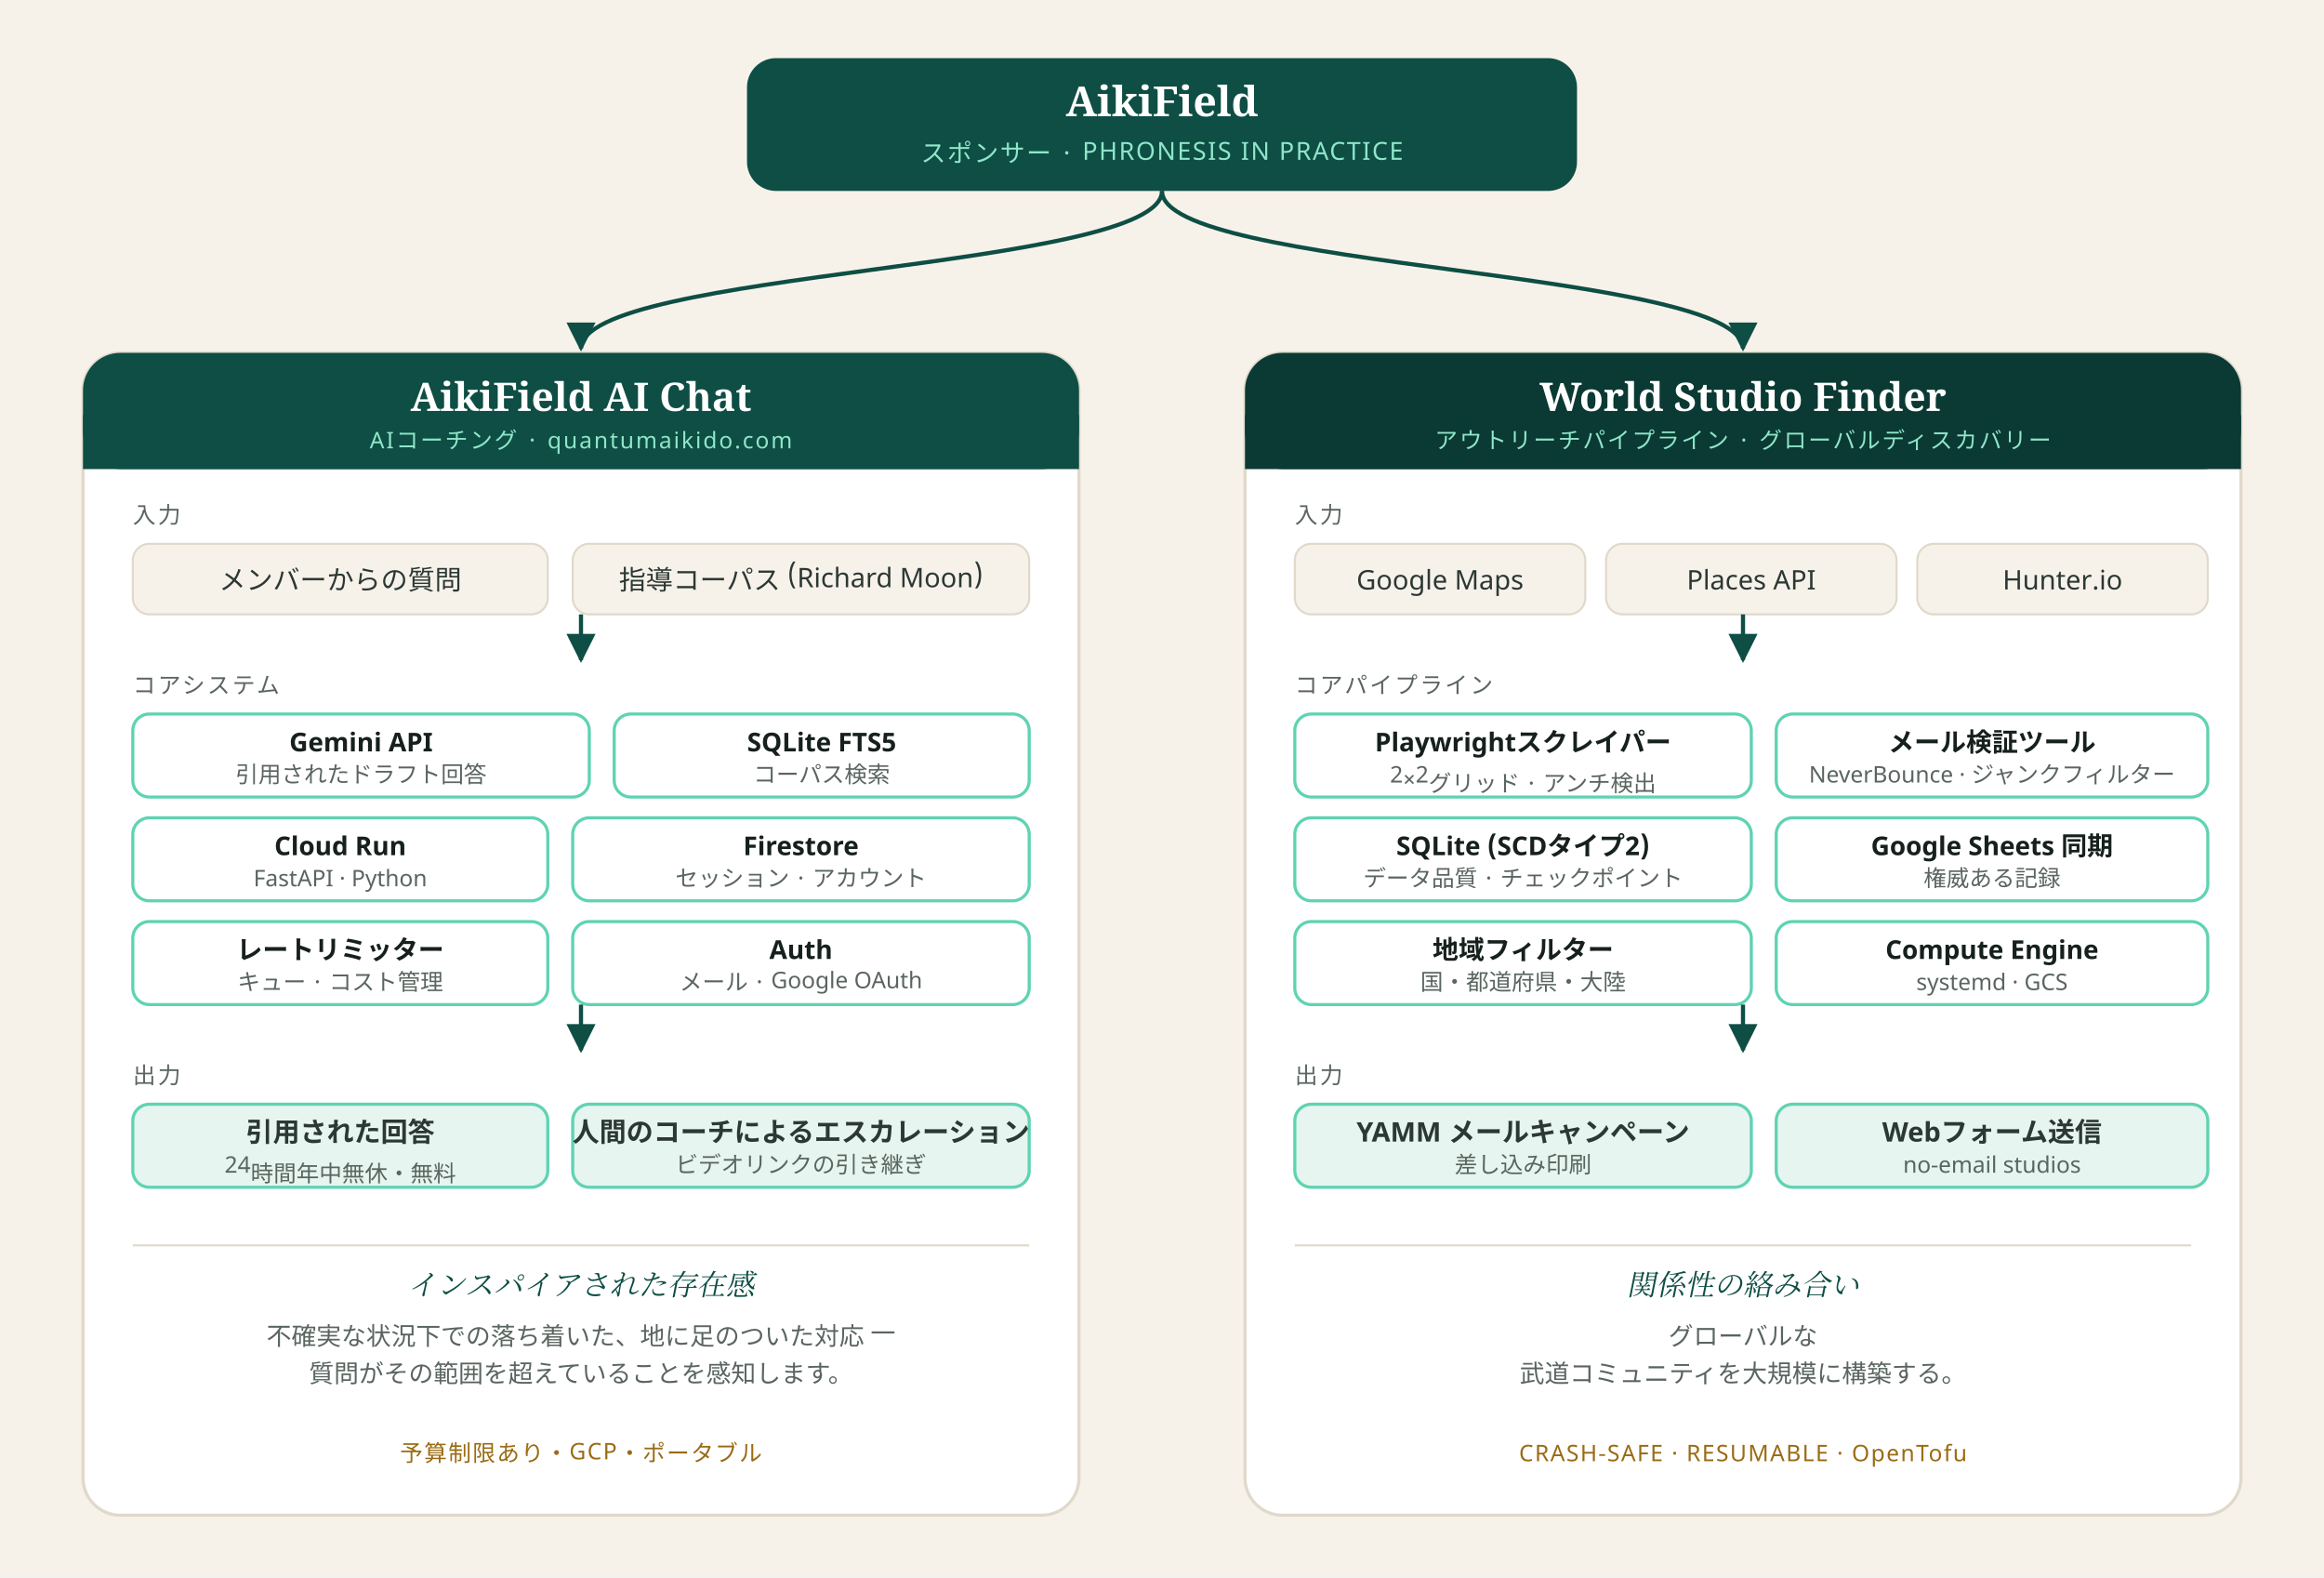
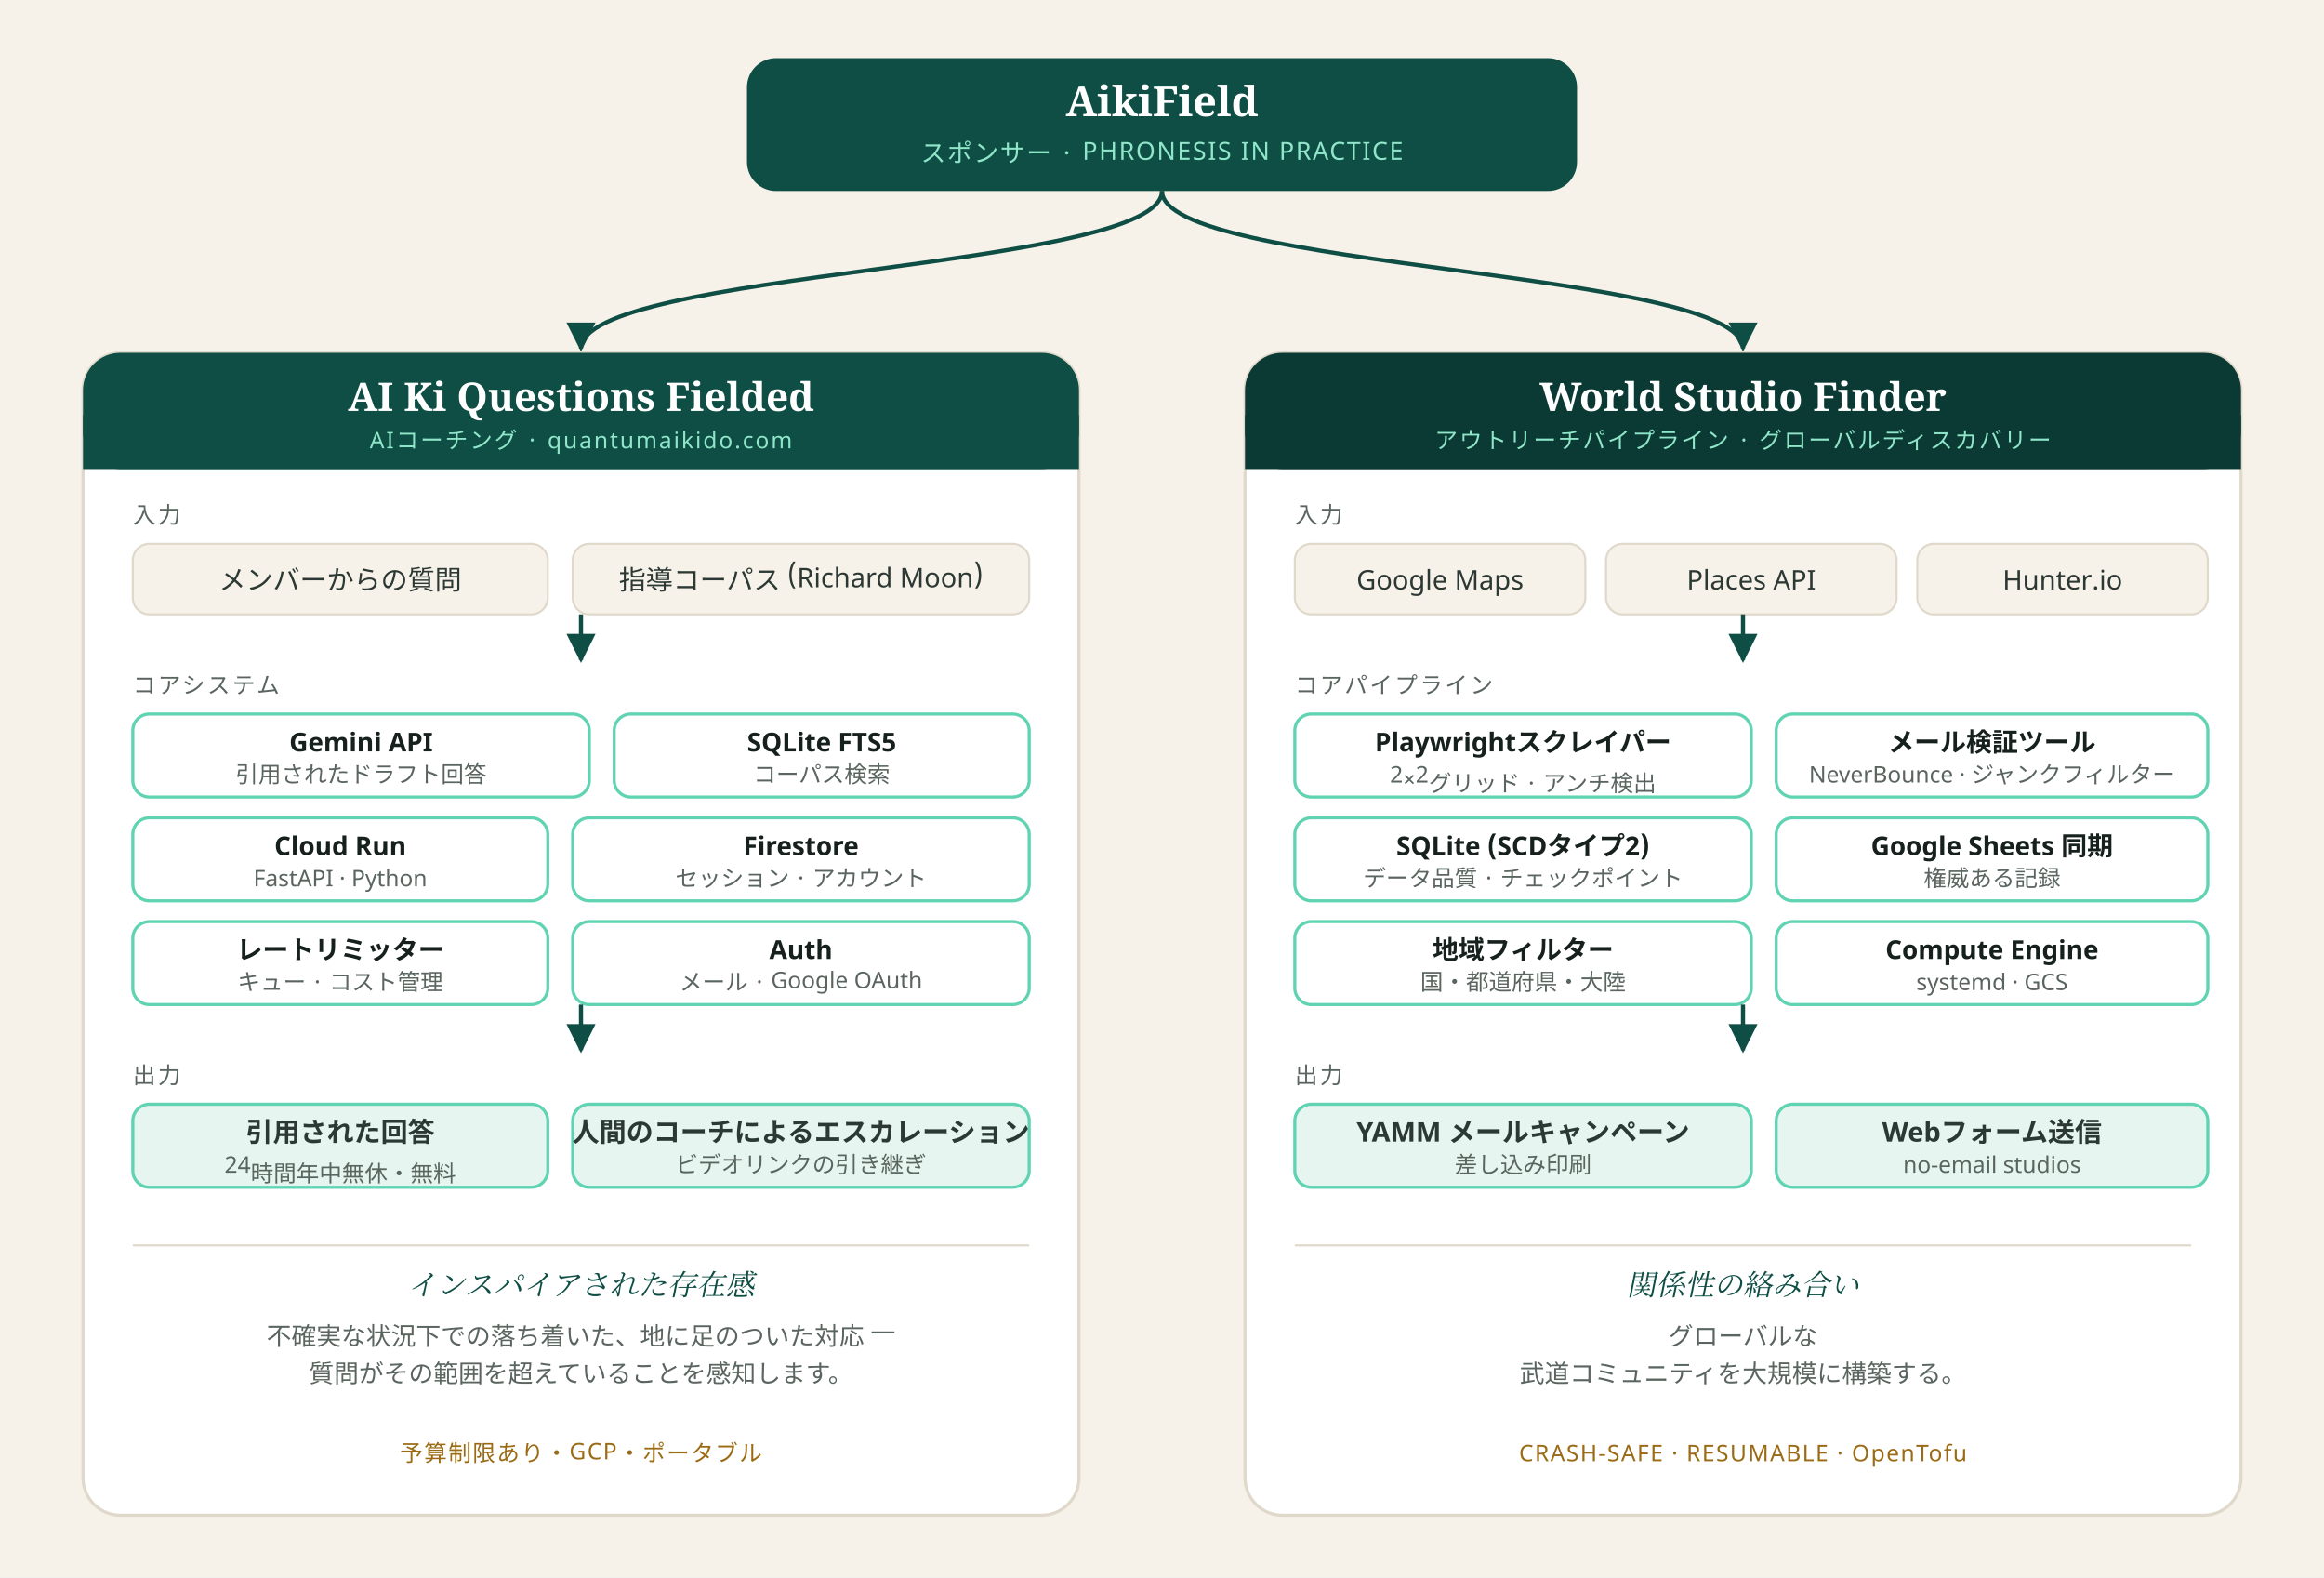
<svg xmlns="http://www.w3.org/2000/svg" xml:lang="ja" viewBox="0 0 1120 760" font-family="Noto Sans JP, Noto Sans SC, Noto Sans KR, Noto Naskh Arabic, Noto Sans Hebrew, Noto Sans Devanagari, Public Sans, sans-serif" role="img" aria-labelledby="ov-title ov-desc">
  <defs>
    <marker id="arrow" viewBox="0 0 10 10" refX="9" refY="5" markerWidth="7" markerHeight="7" orient="auto-start-reverse">
      <path d="M0,0 L10,5 L0,10 z" fill="#0E4E44" />
    </marker>
    <marker id="arrow-mint" viewBox="0 0 10 10" refX="9" refY="5" markerWidth="7" markerHeight="7" orient="auto-start-reverse">
      <path d="M0,0 L10,5 L0,10 z" fill="#5FD3B2" />
    </marker>
  </defs>
  <rect width="1120" height="760" fill="#F6F2EA" />
  <rect x="360" y="28" width="400" height="64" rx="14" fill="#0E4E44" />
  <text x="560" y="56" text-anchor="middle" fill="#fff" font-family="'Source Serif 4', Georgia, serif" font-size="20" font-weight="600">AikiField</text>
  <text x="560" y="78" text-anchor="middle" fill="#8FE6C9" font-size="12" letter-spacing="0.06em">スポンサー · PHRONESIS IN PRACTICE</text>
  <path d="M560,92 C560,130 280,130 280,168" stroke="#0E4E44" stroke-width="2" fill="none" marker-end="url(#arrow)" />
  <path d="M560,92 C560,130 840,130 840,168" stroke="#0E4E44" stroke-width="2" fill="none" marker-end="url(#arrow)" />
  <g id="proj-ai">
    <rect x="40" y="170" width="480" height="560" rx="18" fill="#ffffff" stroke="#E0D9CB" stroke-width="1.5" />
    <rect x="40" y="170" width="480" height="56" rx="18" fill="#0E4E44" />
    <rect x="40" y="200" width="480" height="26" fill="#0E4E44" />
-     <text x="280" y="198" text-anchor="middle" fill="#fff" font-family="'Source Serif 4', Georgia, serif" font-size="19" font-weight="600">AikiField AI Chat</text>
+     <text x="280" y="198" text-anchor="middle" fill="#fff" font-family="'Source Serif 4', Georgia, serif" font-size="19" font-weight="600">AI Ki Questions Fielded</text>
    <text x="280" y="216" text-anchor="middle" fill="#8FE6C9" font-size="11" letter-spacing="0.08em">AIコーチング · quantumaikido.com</text>
    <text x="64" y="252" fill="#5A655F" font-size="11" letter-spacing="0.1em">入力</text>
    <g font-size="13" fill="#2C3833">
      <rect x="64" y="262" width="200" height="34" rx="8" fill="#F6F2EA" stroke="#E0D9CB" />
      <text x="164" y="284" text-anchor="middle">メンバーからの質問</text>
      <rect x="276" y="262" width="220" height="34" rx="8" fill="#F6F2EA" stroke="#E0D9CB" />
      <text x="386" y="284" text-anchor="middle">指導コーパス (Richard Moon)</text>
    </g>
    <path d="M280,296 L280,318" stroke="#0E4E44" stroke-width="2" marker-end="url(#arrow)" />
    <text x="64" y="334" fill="#5A655F" font-size="11" letter-spacing="0.1em">コアシステム</text>
    <g font-size="12.5" fill="#16201C">
      <rect x="64" y="344" width="220" height="40" rx="8" fill="#ffffff" stroke="#5FD3B2" stroke-width="1.5" />
      <text x="174" y="362" text-anchor="middle" font-weight="600">Gemini API</text>
      <text x="174" y="377" text-anchor="middle" font-size="11" fill="#5A655F">引用されたドラフト回答</text>
      <rect x="296" y="344" width="200" height="40" rx="8" fill="#ffffff" stroke="#5FD3B2" stroke-width="1.5" />
      <text x="396" y="362" text-anchor="middle" font-weight="600">SQLite FTS5</text>
      <text x="396" y="377" text-anchor="middle" font-size="11" fill="#5A655F">コーパス検索</text>
      <rect x="64" y="394" width="200" height="40" rx="8" fill="#ffffff" stroke="#5FD3B2" stroke-width="1.5" />
      <text x="164" y="412" text-anchor="middle" font-weight="600">Cloud Run</text>
      <text x="164" y="427" text-anchor="middle" font-size="11" fill="#5A655F">FastAPI · Python</text>
      <rect x="276" y="394" width="220" height="40" rx="8" fill="#ffffff" stroke="#5FD3B2" stroke-width="1.5" />
      <text x="386" y="412" text-anchor="middle" font-weight="600">Firestore</text>
      <text x="386" y="427" text-anchor="middle" font-size="11" fill="#5A655F">セッション · アカウント</text>
      <rect x="64" y="444" width="200" height="40" rx="8" fill="#ffffff" stroke="#5FD3B2" stroke-width="1.5" />
      <text x="164" y="462" text-anchor="middle" font-weight="600">レートリミッター</text>
      <text x="164" y="477" text-anchor="middle" font-size="11" fill="#5A655F">キュー · コスト管理</text>
      <rect x="276" y="444" width="220" height="40" rx="8" fill="#ffffff" stroke="#5FD3B2" stroke-width="1.5" />
      <text x="386" y="462" text-anchor="middle" font-weight="600">Auth</text>
      <text x="386" y="477" text-anchor="middle" font-size="11" fill="#5A655F">メール · Google OAuth</text>
    </g>
    <path d="M280,484 L280,506" stroke="#0E4E44" stroke-width="2" marker-end="url(#arrow)" />
    <text x="64" y="522" fill="#5A655F" font-size="11" letter-spacing="0.1em">出力</text>
    <g font-size="13" fill="#2C3833">
      <rect x="64" y="532" width="200" height="40" rx="8" fill="#E6F5EF" stroke="#5FD3B2" stroke-width="1.5" />
      <text x="164" y="550" text-anchor="middle" font-weight="600">引用された回答</text>
      <text x="164" y="565" text-anchor="middle" font-size="11" fill="#5A655F">24時間年中無休・無料</text>
      <rect x="276" y="532" width="220" height="40" rx="8" fill="#E6F5EF" stroke="#5FD3B2" stroke-width="1.5" />
      <text x="386" y="550" text-anchor="middle" font-weight="600">人間のコーチによるエスカレーション</text>
      <text x="386" y="565" text-anchor="middle" font-size="11" fill="#5A655F">ビデオリンクの引き継ぎ</text>
    </g>
    <line x1="64" y1="600" x2="496" y2="600" stroke="#E0D9CB" />
    <text x="280" y="624" text-anchor="middle" fill="#0E4E44" font-family="'Source Serif 4', Georgia, serif" font-size="14" font-style="italic">インスパイアされた存在感</text>
    <text x="280" y="648" text-anchor="middle" fill="#5A655F" font-size="12">不確実な状況下での落ち着いた、地に足のついた対応 —</text>
    <text x="280" y="666" text-anchor="middle" fill="#5A655F" font-size="12">質問がその範囲を超えていることを感知します。</text>
    <text x="280" y="704" text-anchor="middle" fill="#9A6B14" font-size="11" letter-spacing="0.06em">予算制限あり・GCP・ポータブル</text>
  </g>
  <g id="proj-studio">
    <rect x="600" y="170" width="480" height="560" rx="18" fill="#ffffff" stroke="#E0D9CB" stroke-width="1.5" />
    <rect x="600" y="170" width="480" height="56" rx="18" fill="#0A3A33" />
    <rect x="600" y="200" width="480" height="26" fill="#0A3A33" />
    <text x="840" y="198" text-anchor="middle" fill="#fff" font-family="'Source Serif 4', Georgia, serif" font-size="19" font-weight="600">World Studio Finder</text>
    <text x="840" y="216" text-anchor="middle" fill="#8FE6C9" font-size="11" letter-spacing="0.08em">アウトリーチパイプライン · グローバルディスカバリー</text>
    <text x="624" y="252" fill="#5A655F" font-size="11" letter-spacing="0.1em">入力</text>
    <g font-size="13" fill="#2C3833">
      <rect x="624" y="262" width="140" height="34" rx="8" fill="#F6F2EA" stroke="#E0D9CB" />
      <text x="694" y="284" text-anchor="middle">Google Maps</text>
      <rect x="774" y="262" width="140" height="34" rx="8" fill="#F6F2EA" stroke="#E0D9CB" />
      <text x="844" y="284" text-anchor="middle">Places API</text>
      <rect x="924" y="262" width="140" height="34" rx="8" fill="#F6F2EA" stroke="#E0D9CB" />
      <text x="994" y="284" text-anchor="middle">Hunter.io</text>
    </g>
    <path d="M840,296 L840,318" stroke="#0E4E44" stroke-width="2" marker-end="url(#arrow)" />
    <text x="624" y="334" fill="#5A655F" font-size="11" letter-spacing="0.1em">コアパイプライン</text>
    <g font-size="12.5" fill="#16201C">
      <rect x="624" y="344" width="220" height="40" rx="8" fill="#ffffff" stroke="#5FD3B2" stroke-width="1.5" />
      <text x="734" y="362" text-anchor="middle" font-weight="600">Playwrightスクレイパー</text>
      <text x="734" y="377" text-anchor="middle" font-size="11" fill="#5A655F">2×2グリッド · アンチ検出</text>
      <rect x="856" y="344" width="208" height="40" rx="8" fill="#ffffff" stroke="#5FD3B2" stroke-width="1.5" />
      <text x="960" y="362" text-anchor="middle" font-weight="600">メール検証ツール</text>
      <text x="960" y="377" text-anchor="middle" font-size="11" fill="#5A655F">NeverBounce · ジャンクフィルター</text>
      <rect x="624" y="394" width="220" height="40" rx="8" fill="#ffffff" stroke="#5FD3B2" stroke-width="1.5" />
      <text x="734" y="412" text-anchor="middle" font-weight="600">SQLite (SCDタイプ2)</text>
      <text x="734" y="427" text-anchor="middle" font-size="11" fill="#5A655F">データ品質 · チェックポイント</text>
      <rect x="856" y="394" width="208" height="40" rx="8" fill="#ffffff" stroke="#5FD3B2" stroke-width="1.5" />
      <text x="960" y="412" text-anchor="middle" font-weight="600">Google Sheets 同期</text>
      <text x="960" y="427" text-anchor="middle" font-size="11" fill="#5A655F">権威ある記録</text>
      <rect x="624" y="444" width="220" height="40" rx="8" fill="#ffffff" stroke="#5FD3B2" stroke-width="1.5" />
      <text x="734" y="462" text-anchor="middle" font-weight="600">地域フィルター</text>
      <text x="734" y="477" text-anchor="middle" font-size="11" fill="#5A655F">国・都道府県・大陸</text>
      <rect x="856" y="444" width="208" height="40" rx="8" fill="#ffffff" stroke="#5FD3B2" stroke-width="1.5" />
      <text x="960" y="462" text-anchor="middle" font-weight="600">Compute Engine</text>
      <text x="960" y="477" text-anchor="middle" font-size="11" fill="#5A655F">systemd · GCS</text>
    </g>
    <path d="M840,484 L840,506" stroke="#0E4E44" stroke-width="2" marker-end="url(#arrow)" />
    <text x="624" y="522" fill="#5A655F" font-size="11" letter-spacing="0.1em">出力</text>
    <g font-size="13" fill="#2C3833">
      <rect x="624" y="532" width="220" height="40" rx="8" fill="#E6F5EF" stroke="#5FD3B2" stroke-width="1.5" />
      <text x="734" y="550" text-anchor="middle" font-weight="600">YAMM メールキャンペーン</text>
      <text x="734" y="565" text-anchor="middle" font-size="11" fill="#5A655F">差し込み印刷</text>
      <rect x="856" y="532" width="208" height="40" rx="8" fill="#E6F5EF" stroke="#5FD3B2" stroke-width="1.5" />
      <text x="960" y="550" text-anchor="middle" font-weight="600">Webフォーム送信</text>
      <text x="960" y="565" text-anchor="middle" font-size="11" fill="#5A655F">no-email studios</text>
    </g>
    <line x1="624" y1="600" x2="1056" y2="600" stroke="#E0D9CB" />
    <text x="840" y="624" text-anchor="middle" fill="#0E4E44" font-family="'Source Serif 4', Georgia, serif" font-size="14" font-style="italic">関係性の絡み合い</text>
    <text x="840" y="648" text-anchor="middle" fill="#5A655F" font-size="12">グローバルな</text>
    <text x="840" y="666" text-anchor="middle" fill="#5A655F" font-size="12">武道コミュニティを大規模に構築する。</text>
    <text x="840" y="704" text-anchor="middle" fill="#9A6B14" font-size="11" letter-spacing="0.06em">CRASH-SAFE · RESUMABLE · OpenTofu</text>
  </g>
</svg>
